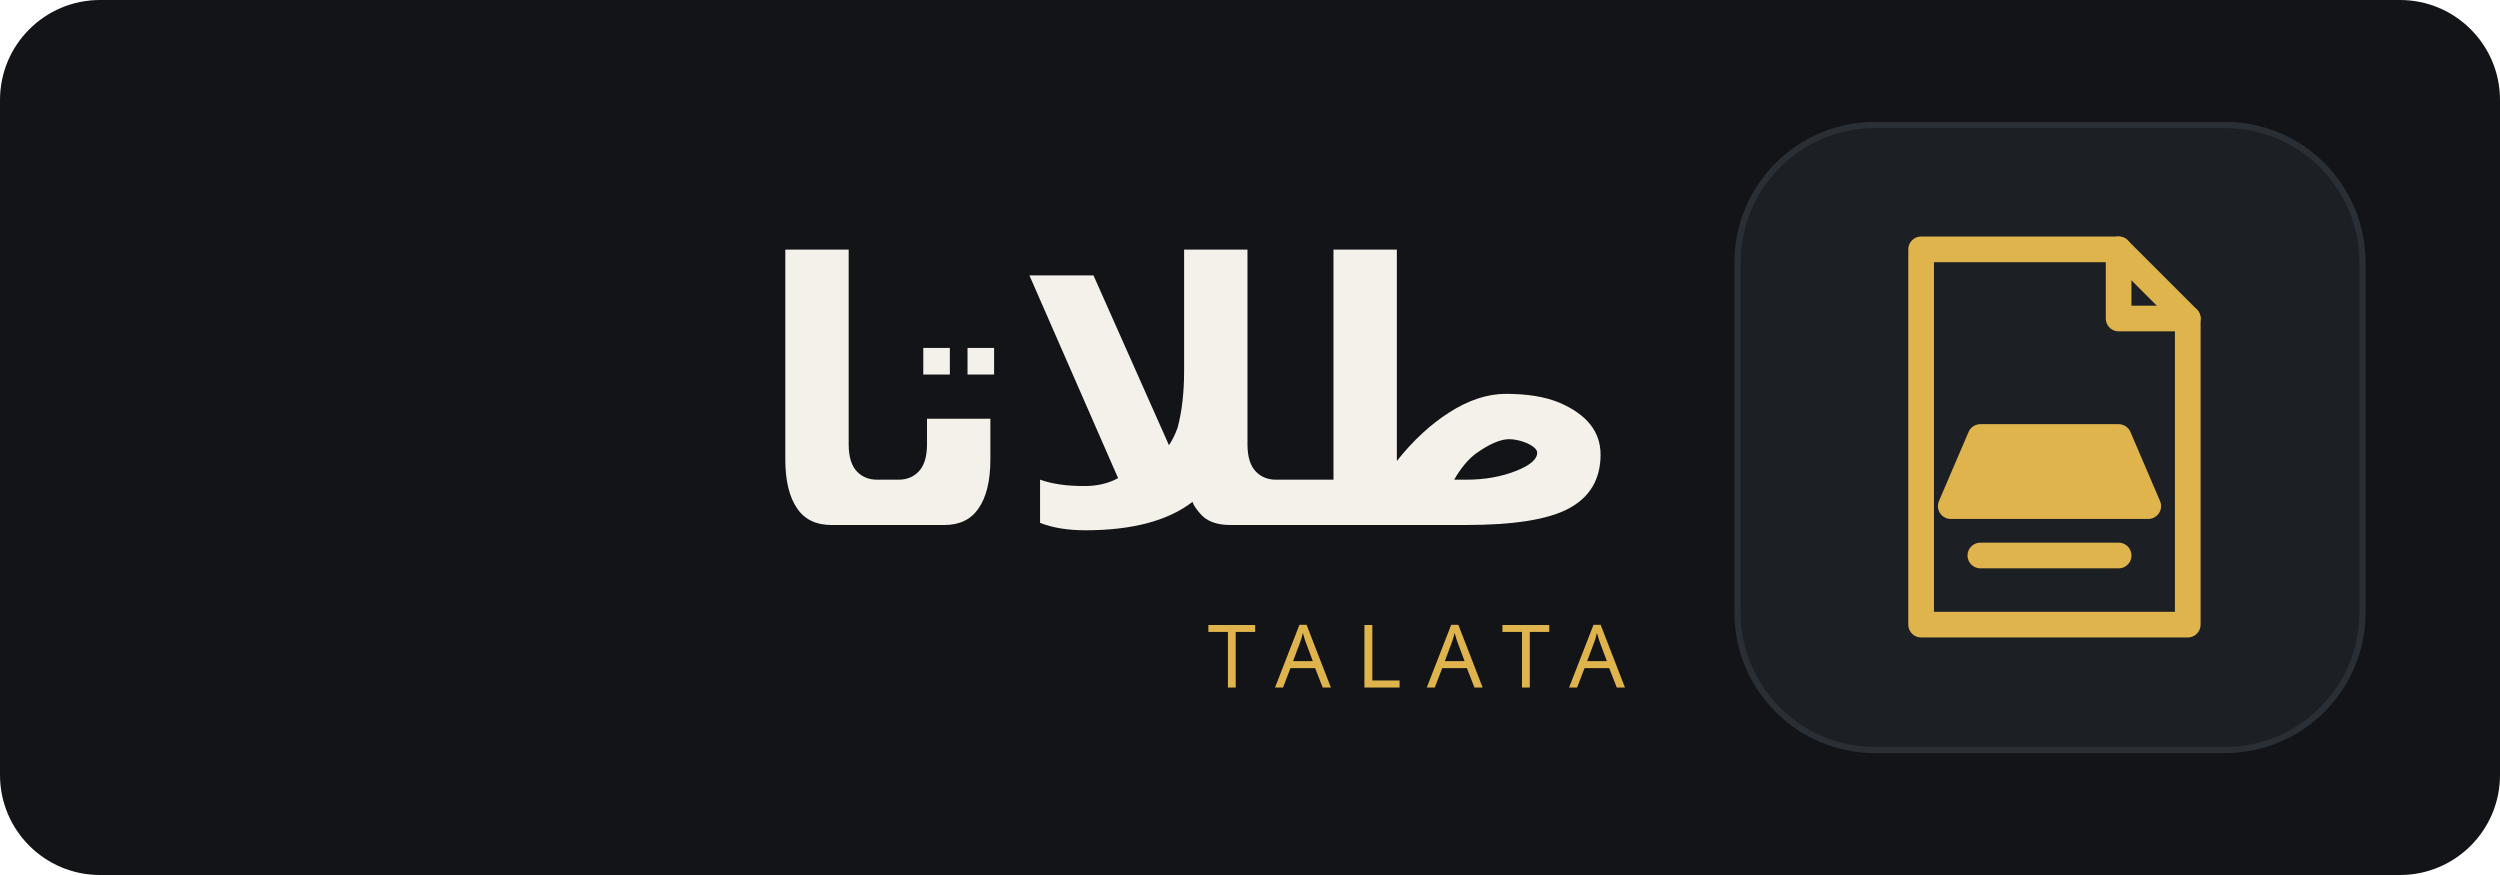
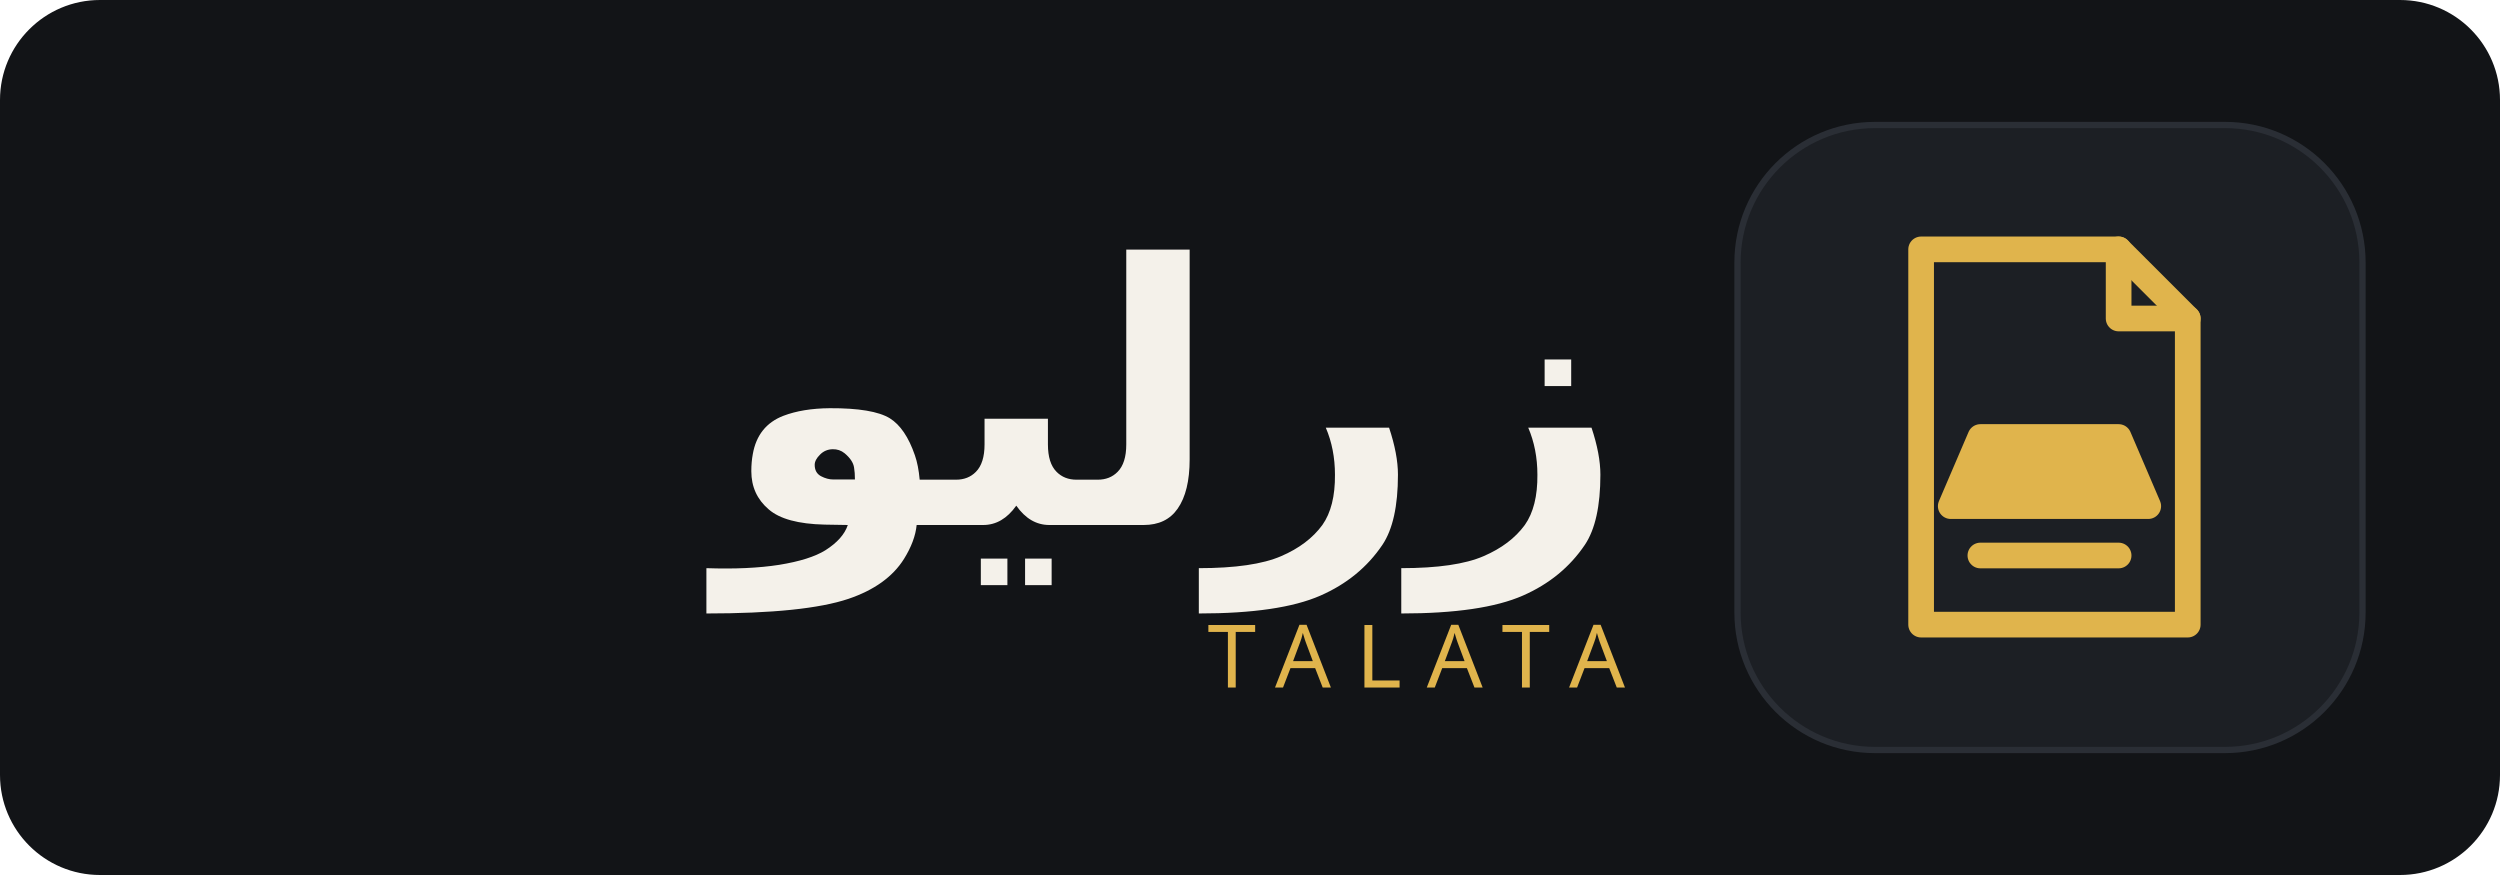
- <svg xmlns="http://www.w3.org/2000/svg" width="400" height="140" viewBox="0 0 400 140" role="img" aria-label="طلاتا — مفهوم ۲ شمش روی فاکتور (پیشنهادی)">
+ <svg xmlns="http://www.w3.org/2000/svg" width="400" height="140" viewBox="0 0 400 140" role="img" aria-label="زرلیو — مفهوم ۲ شمش روی فاکتور (پیشنهادی)">
  <rect width="400" height="140" rx="16" fill="#121417" />
  <rect x="278" y="20" width="100" height="100" rx="22" fill="#1C1F24" stroke="#2A2E35" />
  <g transform="translate(290 32) scale(1.58)" fill="none" stroke="#E0B44C" stroke-width="2.6" stroke-linecap="round" stroke-linejoin="round">
    <path d="M11 5h20l7 7v31H11z" />
    <path d="M31 5v7h7" />
    <path d="M17 24h14l3 7H14z" fill="#E0B44C" />
    <path d="M17 36h14" />
  </g>
-   <text x="260" y="84" direction="rtl" text-anchor="start" font-family="Vazirmatn, Tahoma, sans-serif" font-weight="700" font-size="58" letter-spacing="-1" fill="#F4F1EA">طلاتا</text>
+   <text x="260" y="84" direction="rtl" text-anchor="start" font-family="Vazirmatn, Tahoma, sans-serif" font-weight="700" font-size="58" letter-spacing="-1" fill="#F4F1EA">زرلیو</text>
  <text x="260" y="110" text-anchor="end" font-family="Vazirmatn, Tahoma, sans-serif" font-weight="500" font-size="14" letter-spacing="4" fill="#E0B44C">TALATA</text>
</svg>
